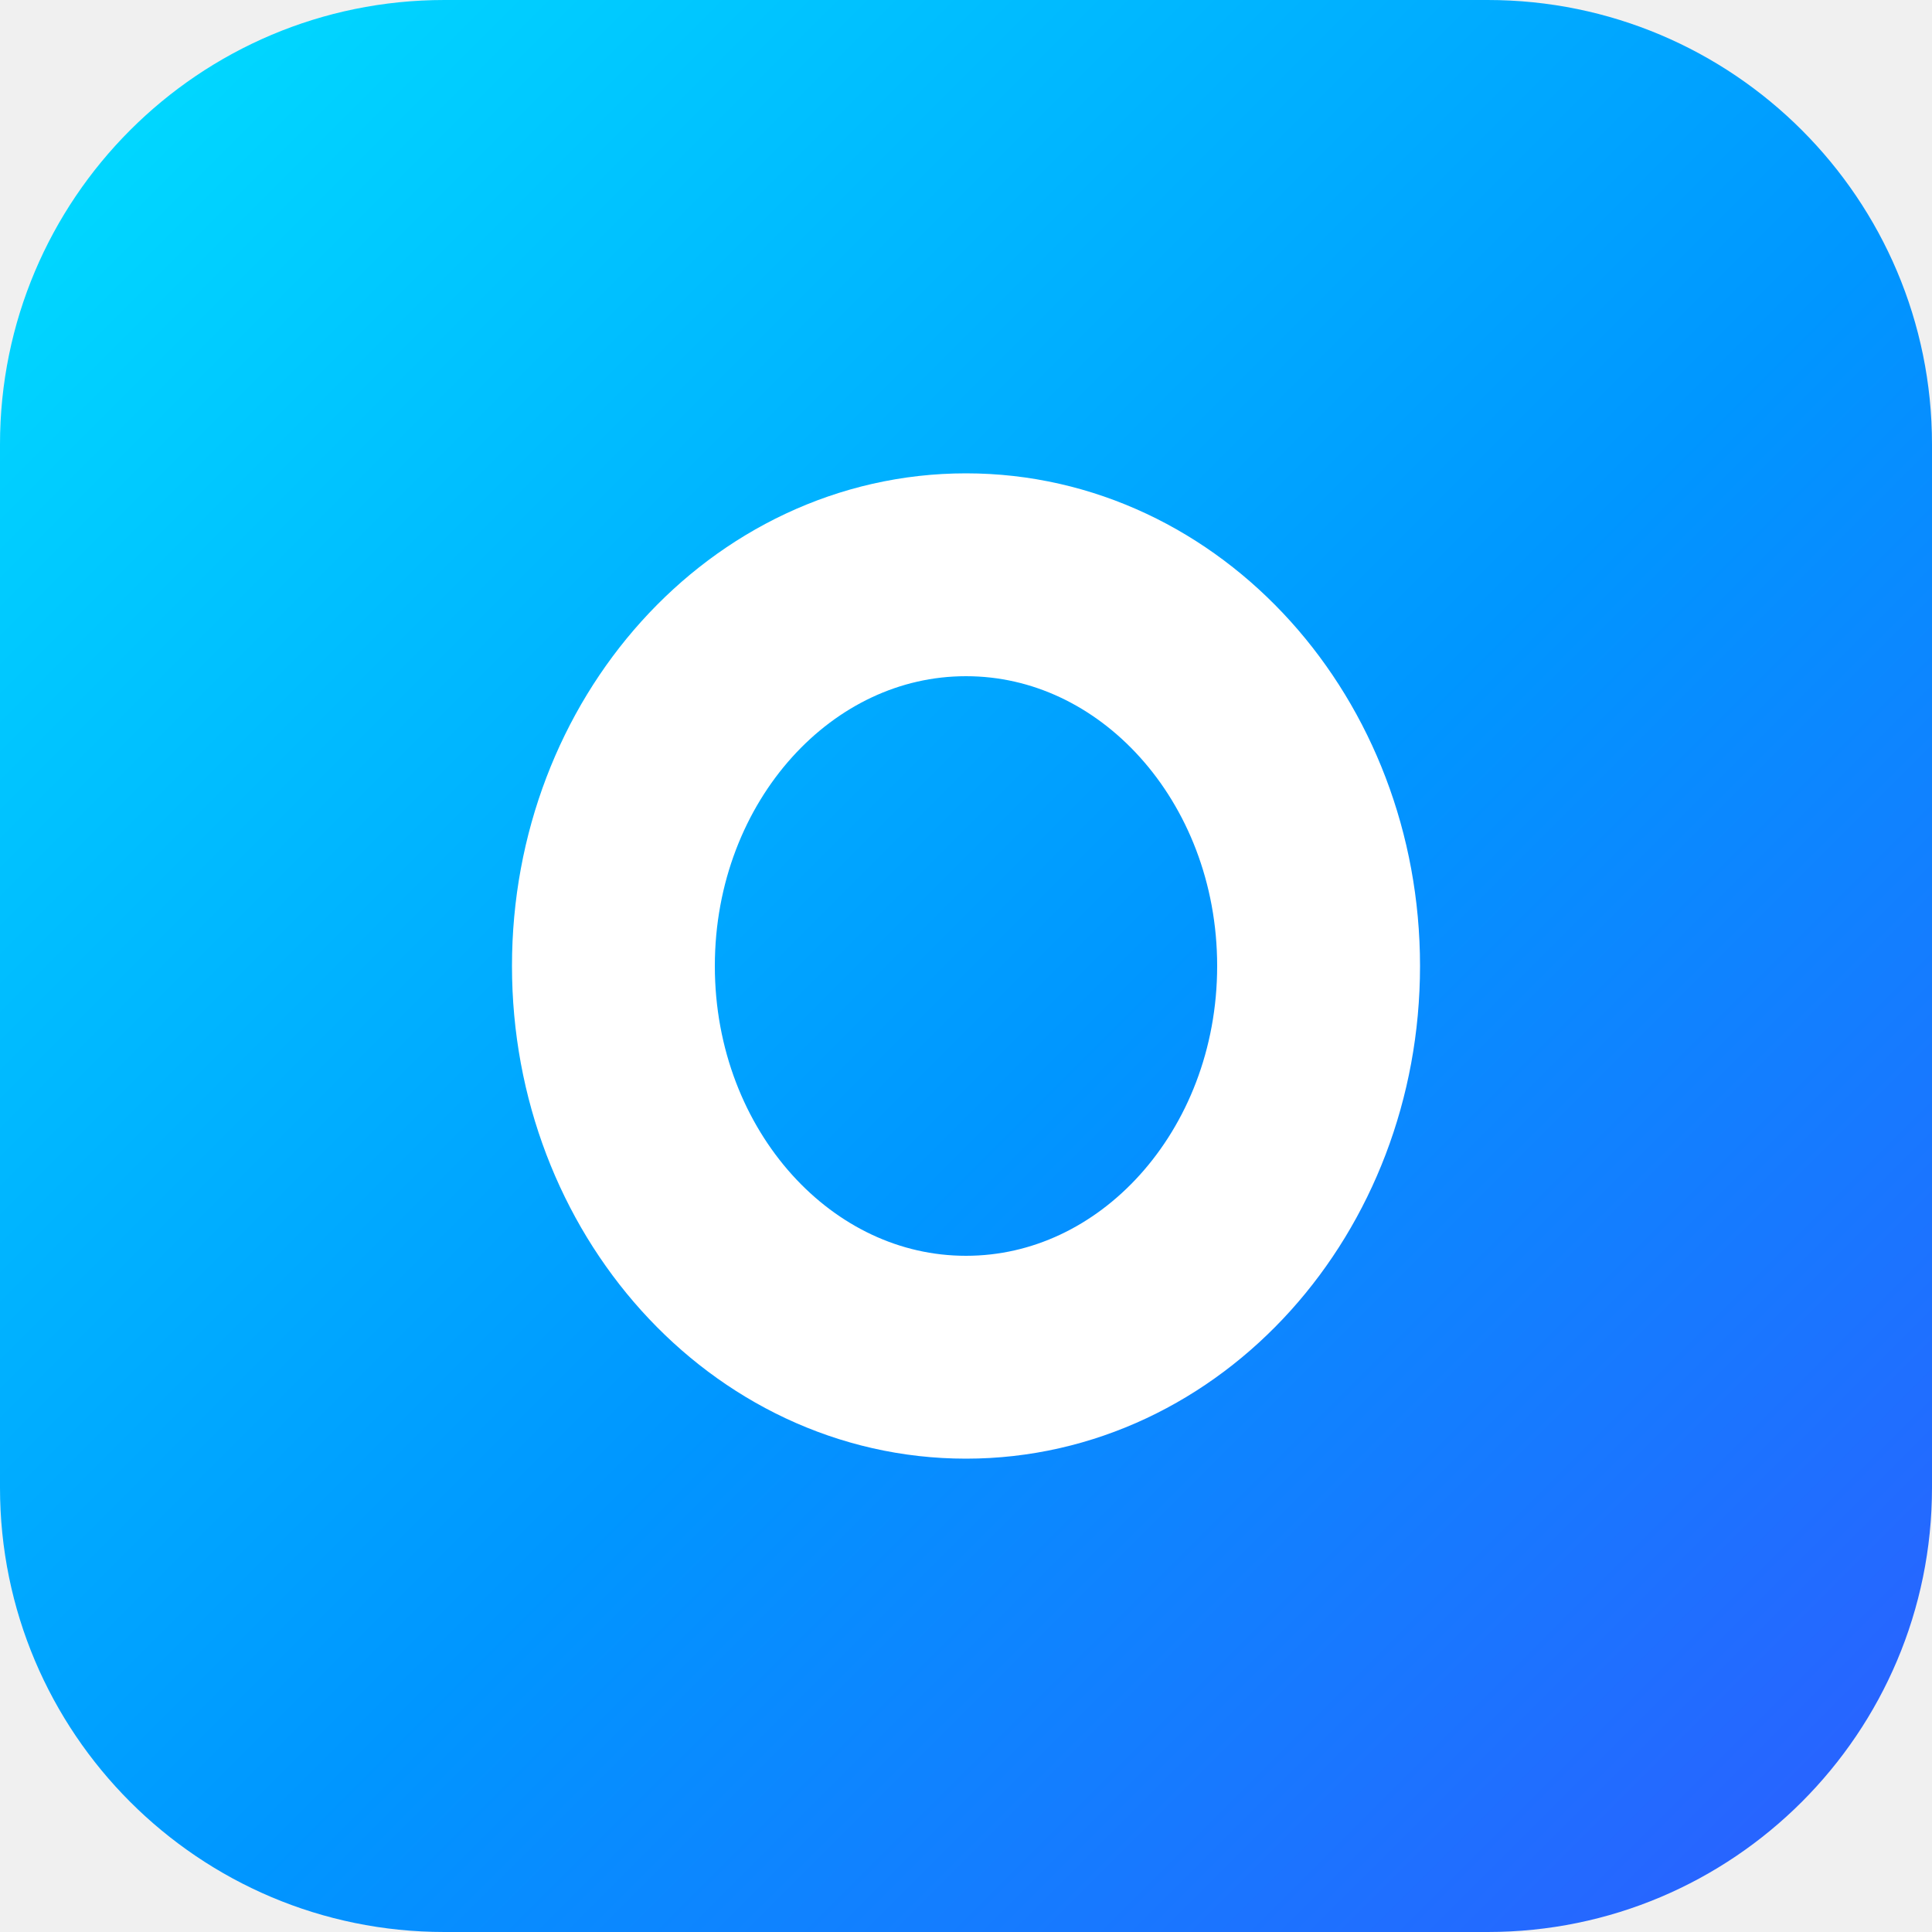
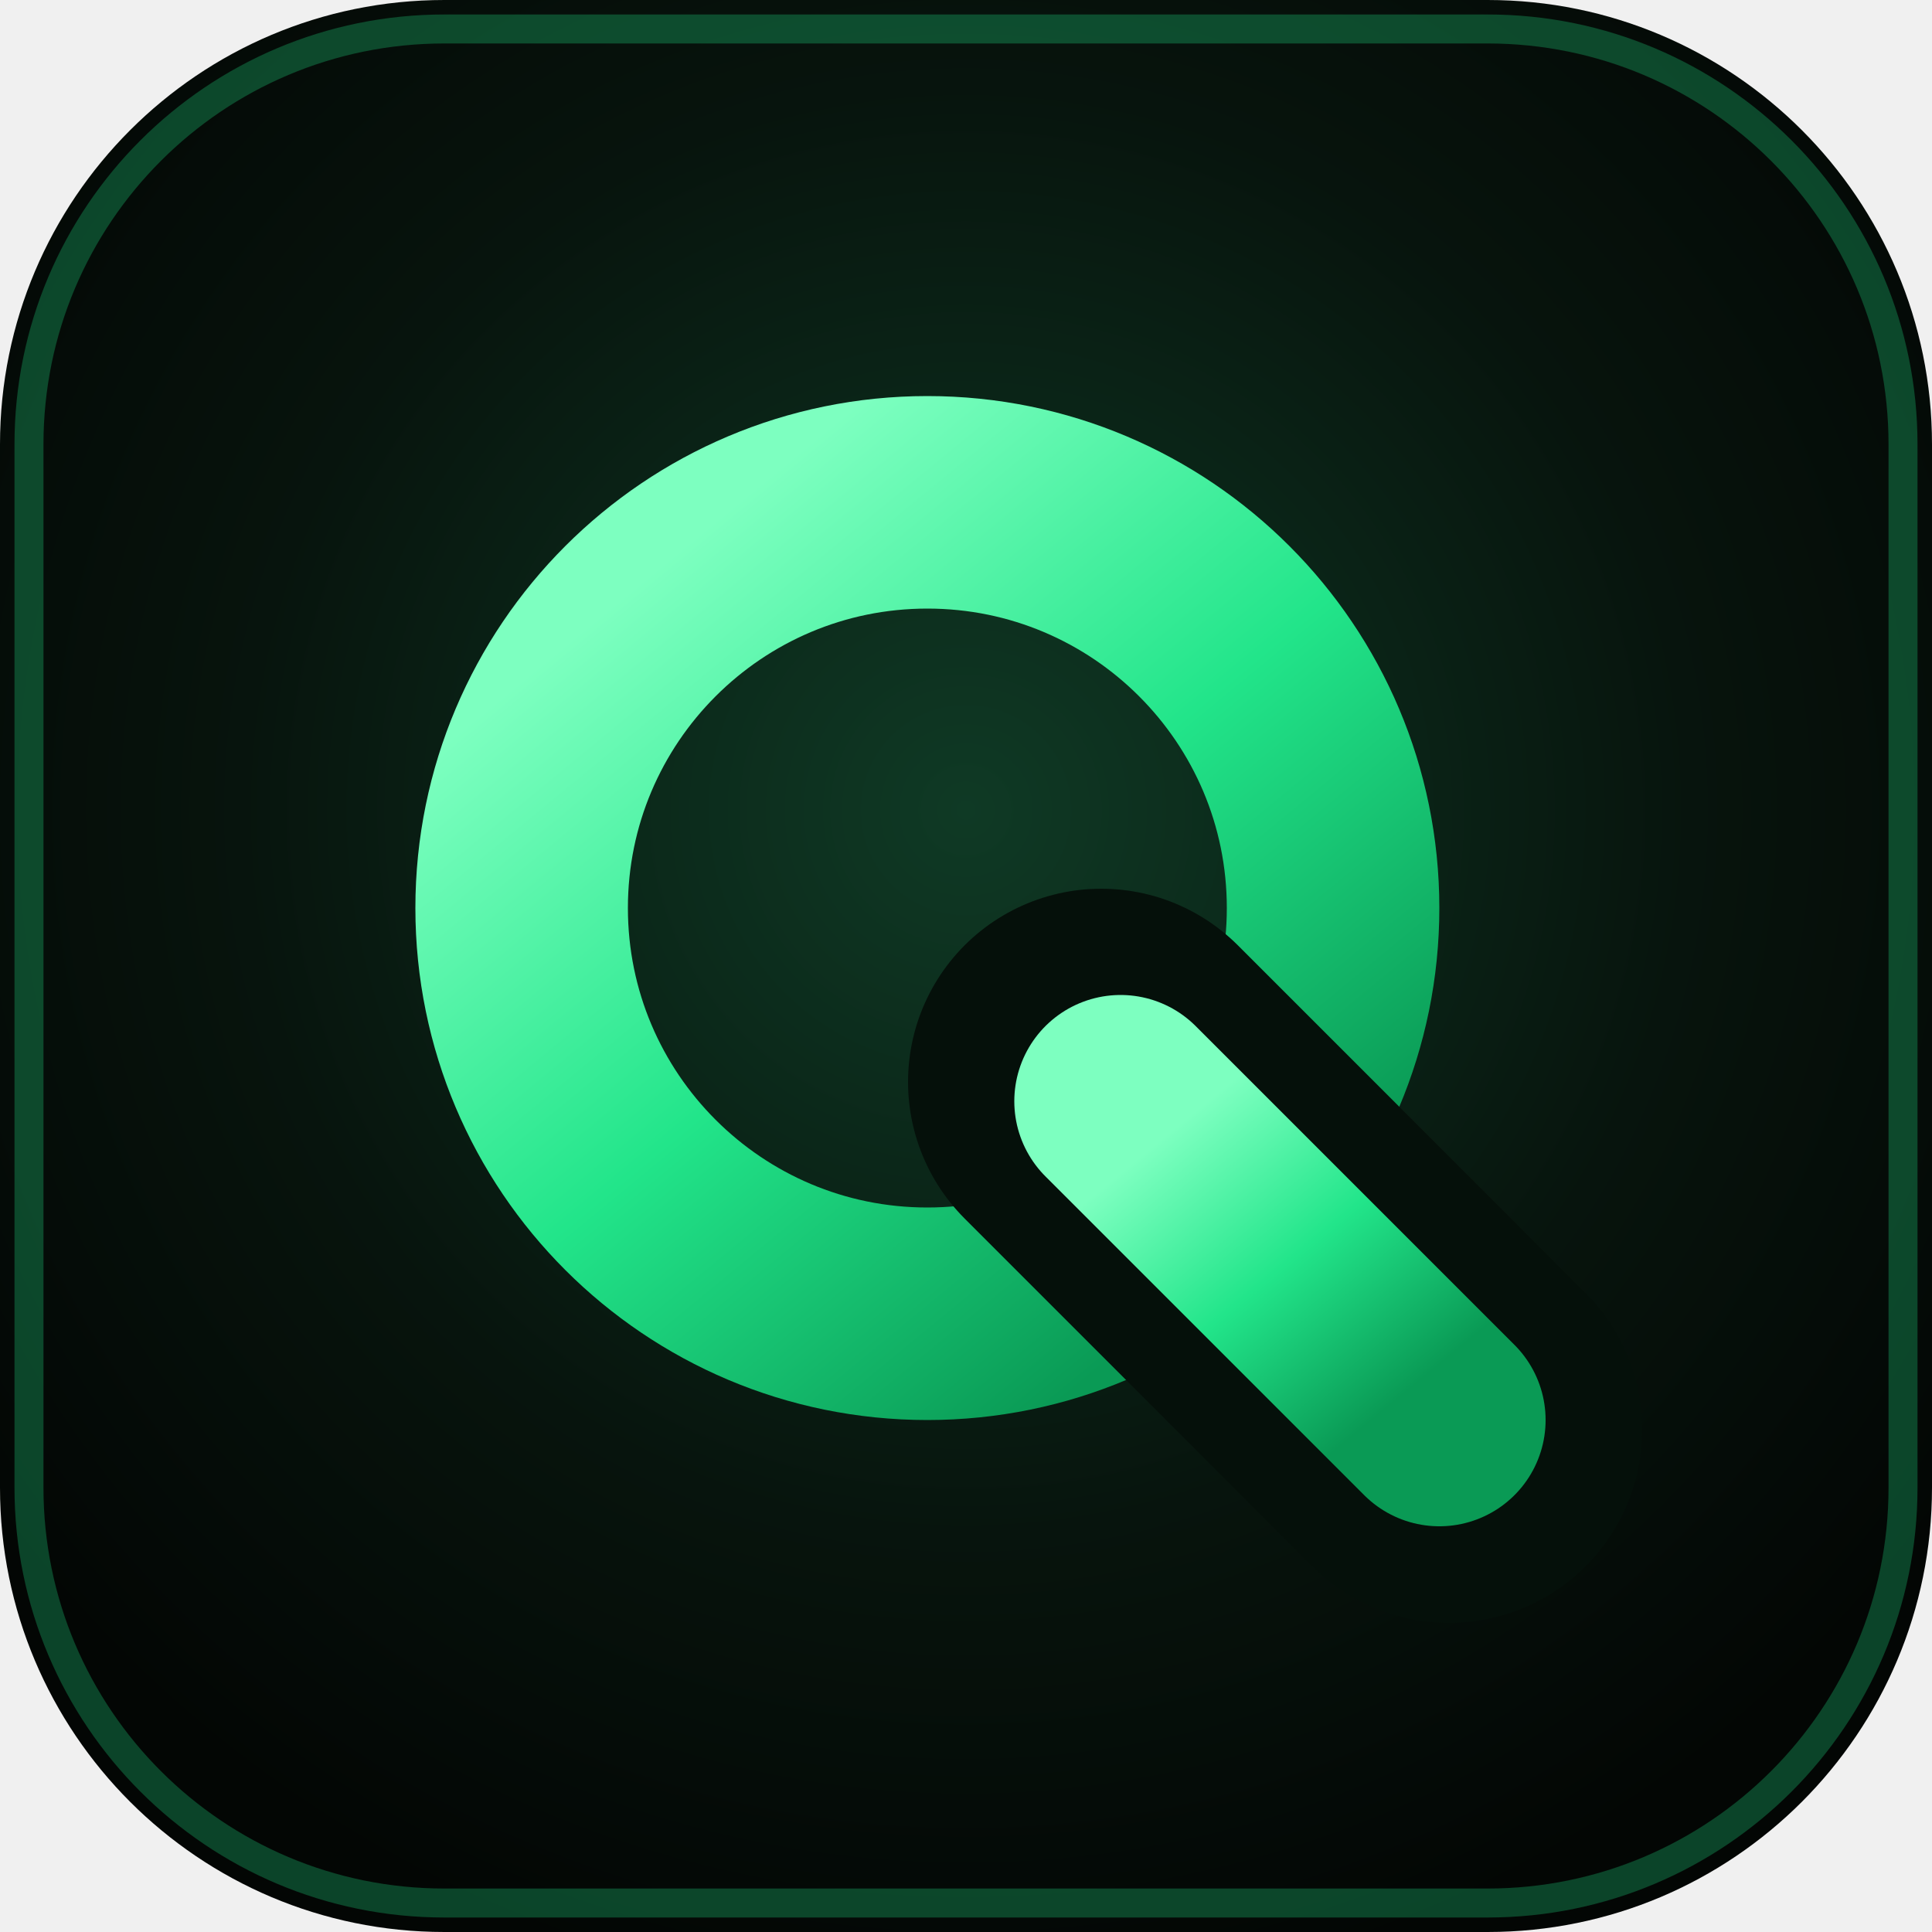
<svg xmlns="http://www.w3.org/2000/svg" viewBox="0 0 100 100">
  <defs>
-     <linearGradient id="g" x1="0" y1="0" x2="1" y2="1">
-       <stop offset="0" stop-color="#00E0FF" />
-       <stop offset=".55" stop-color="#0096FF" />
-       <stop offset="1" stop-color="#2F5BFF" />
+     <linearGradient id="g" x1="0.15" y1="0.1" x2="0.85" y2="0.95">
+       <stop offset="0" stop-color="#7DFFC0" />
+       <stop offset=".5" stop-color="#22E58A" />
+       <stop offset="1" stop-color="#0A9A55" />
    </linearGradient>
+     <radialGradient id="h" cx=".5" cy=".42" r=".62">
+       <stop offset="0" stop-color="#0F3A25" />
+       <stop offset=".6" stop-color="#07140D" />
+       <stop offset="1" stop-color="#030604" />
+     </radialGradient>
  </defs>
-   <rect width="100" height="100" rx="23" fill="url(#g)" />
-   <ellipse cx="50" cy="50" rx="18.25" ry="20.25" fill="none" stroke="#fff" stroke-width="10.5" />
+   <rect width="100" height="100" rx="23" fill="url(#h)" />
+   <rect x="1.5" y="1.5" width="97" height="97" rx="21.5" fill="none" stroke="#22E58A" stroke-opacity=".28" stroke-width="1.5" />
+   <circle cx="48" cy="47" r="21" fill="none" stroke="url(#g)" stroke-width="11" />
+   <path d="M57 56 75 74" stroke="#05100A" stroke-width="20" stroke-linecap="round" />
+   <path d="M58 57 74.5 73.5" stroke="url(#g)" stroke-width="11" stroke-linecap="round" />
</svg>
